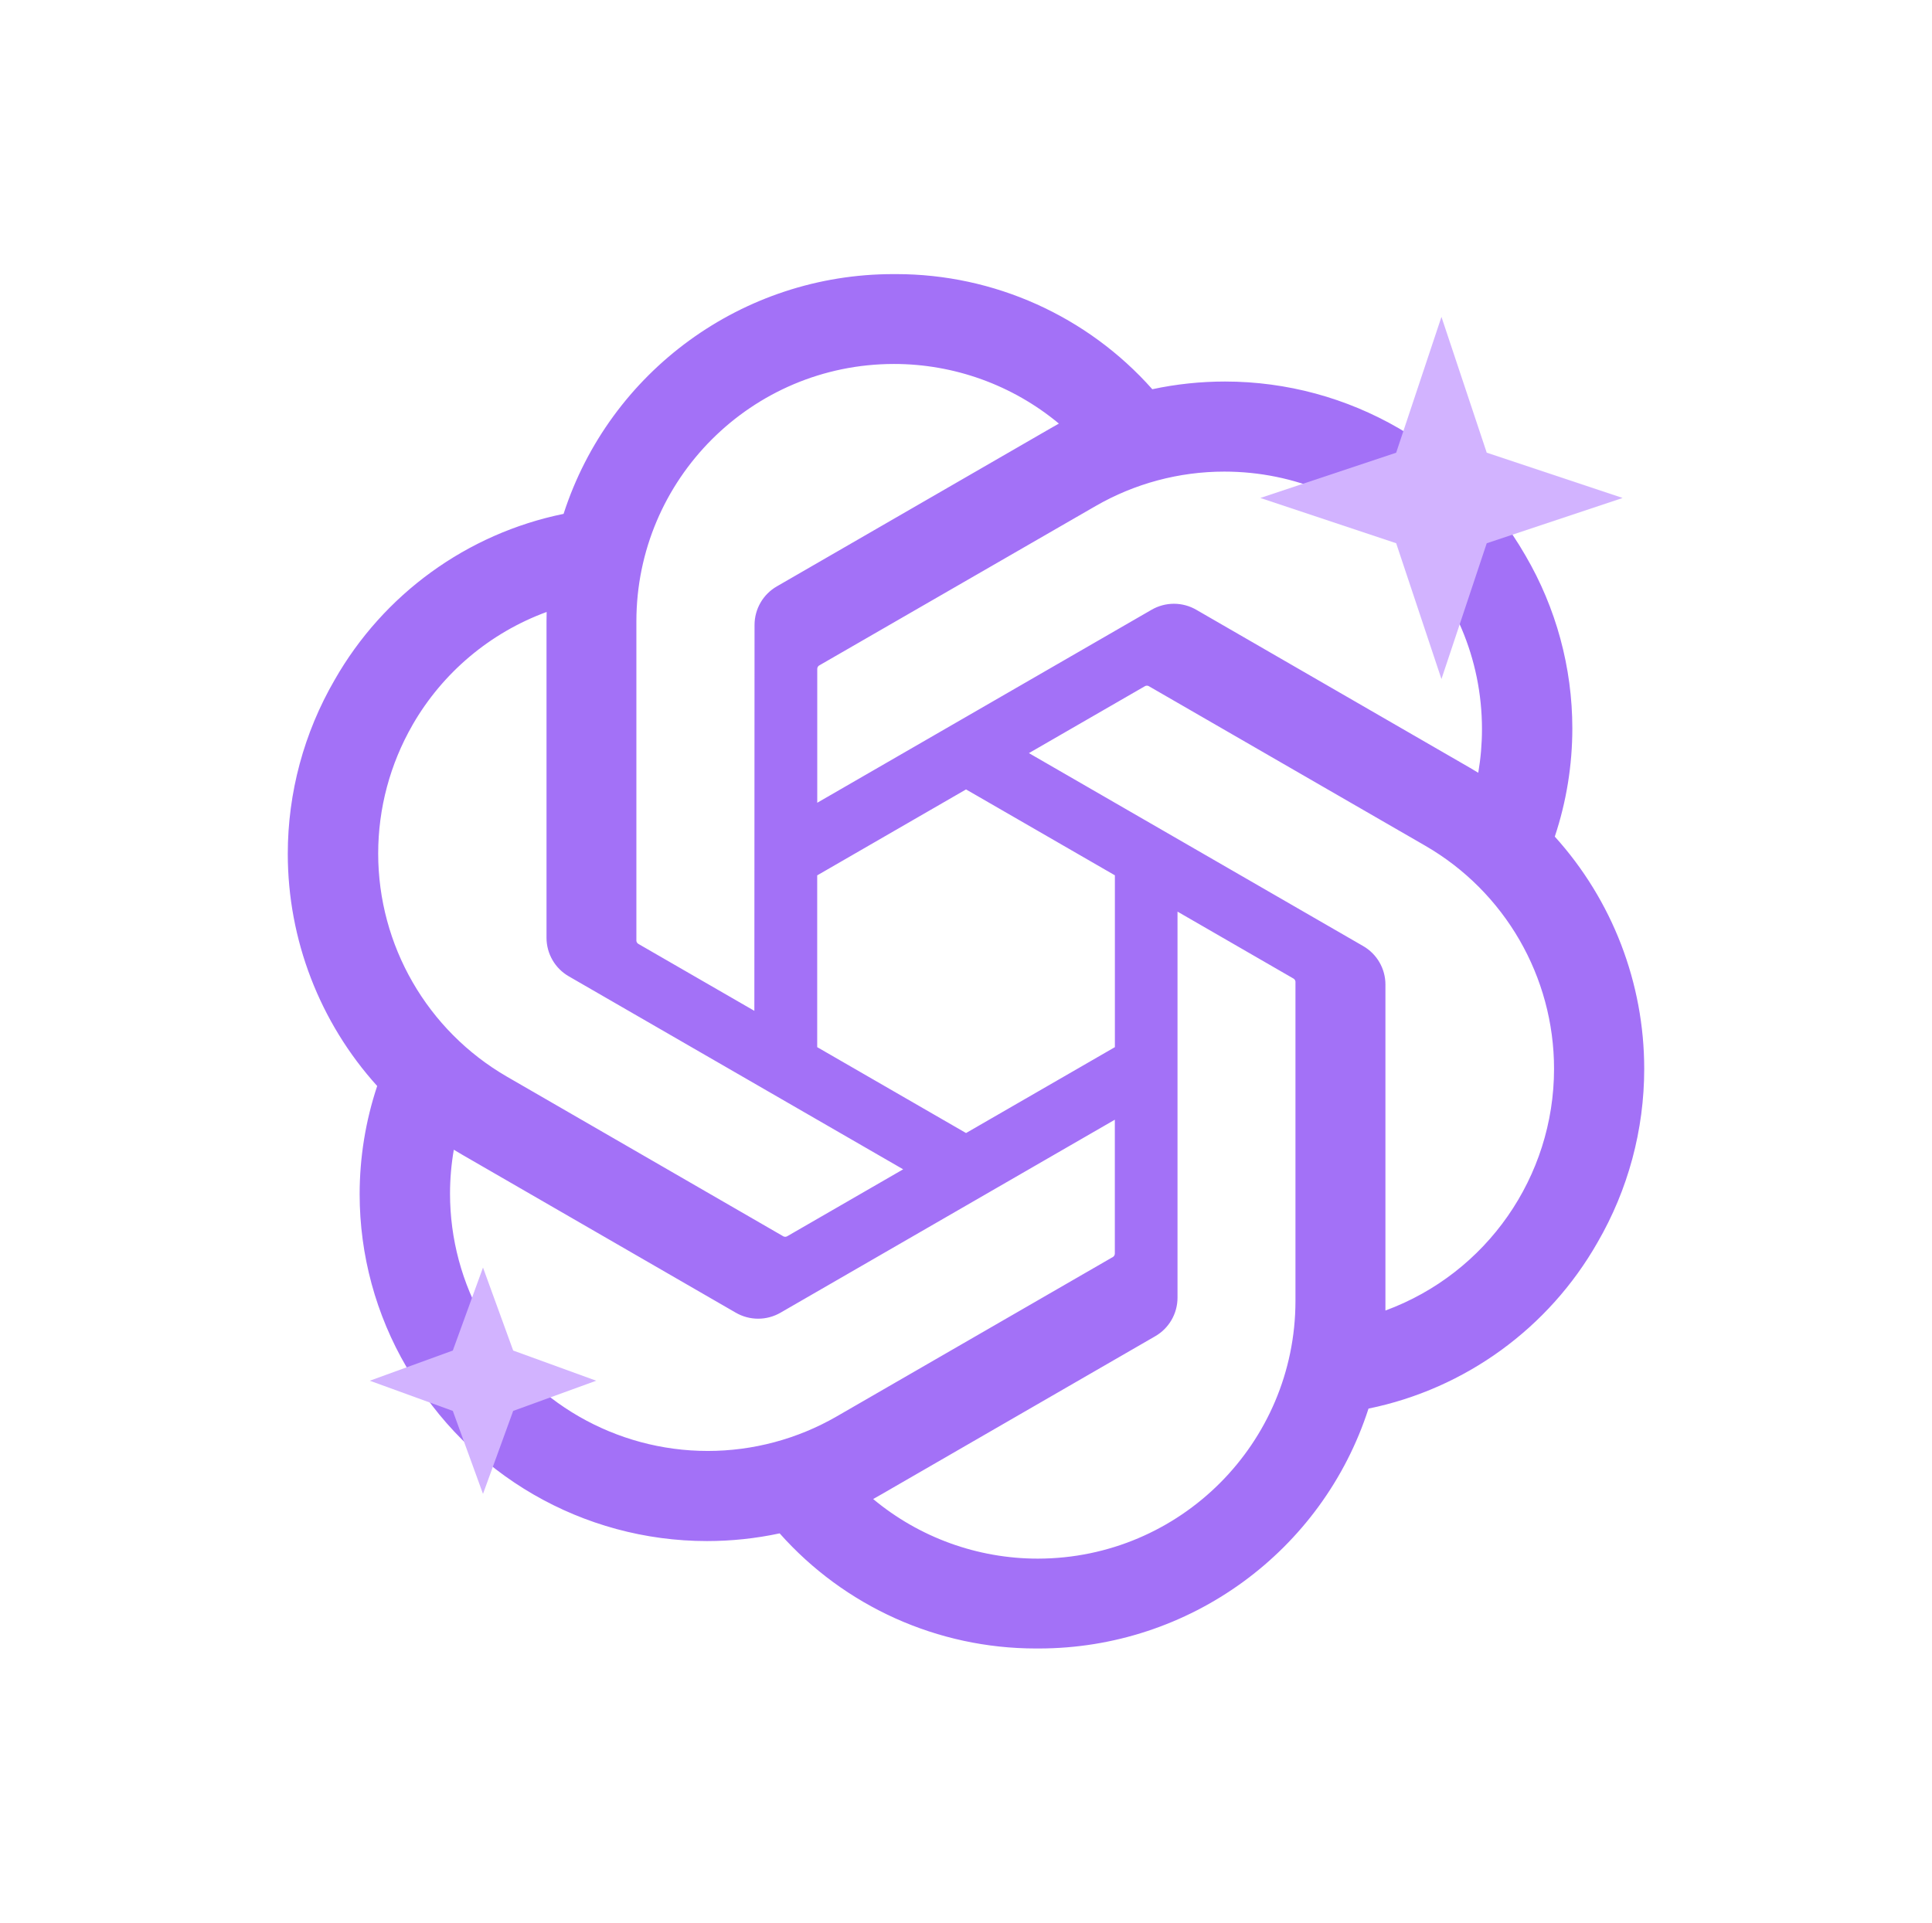
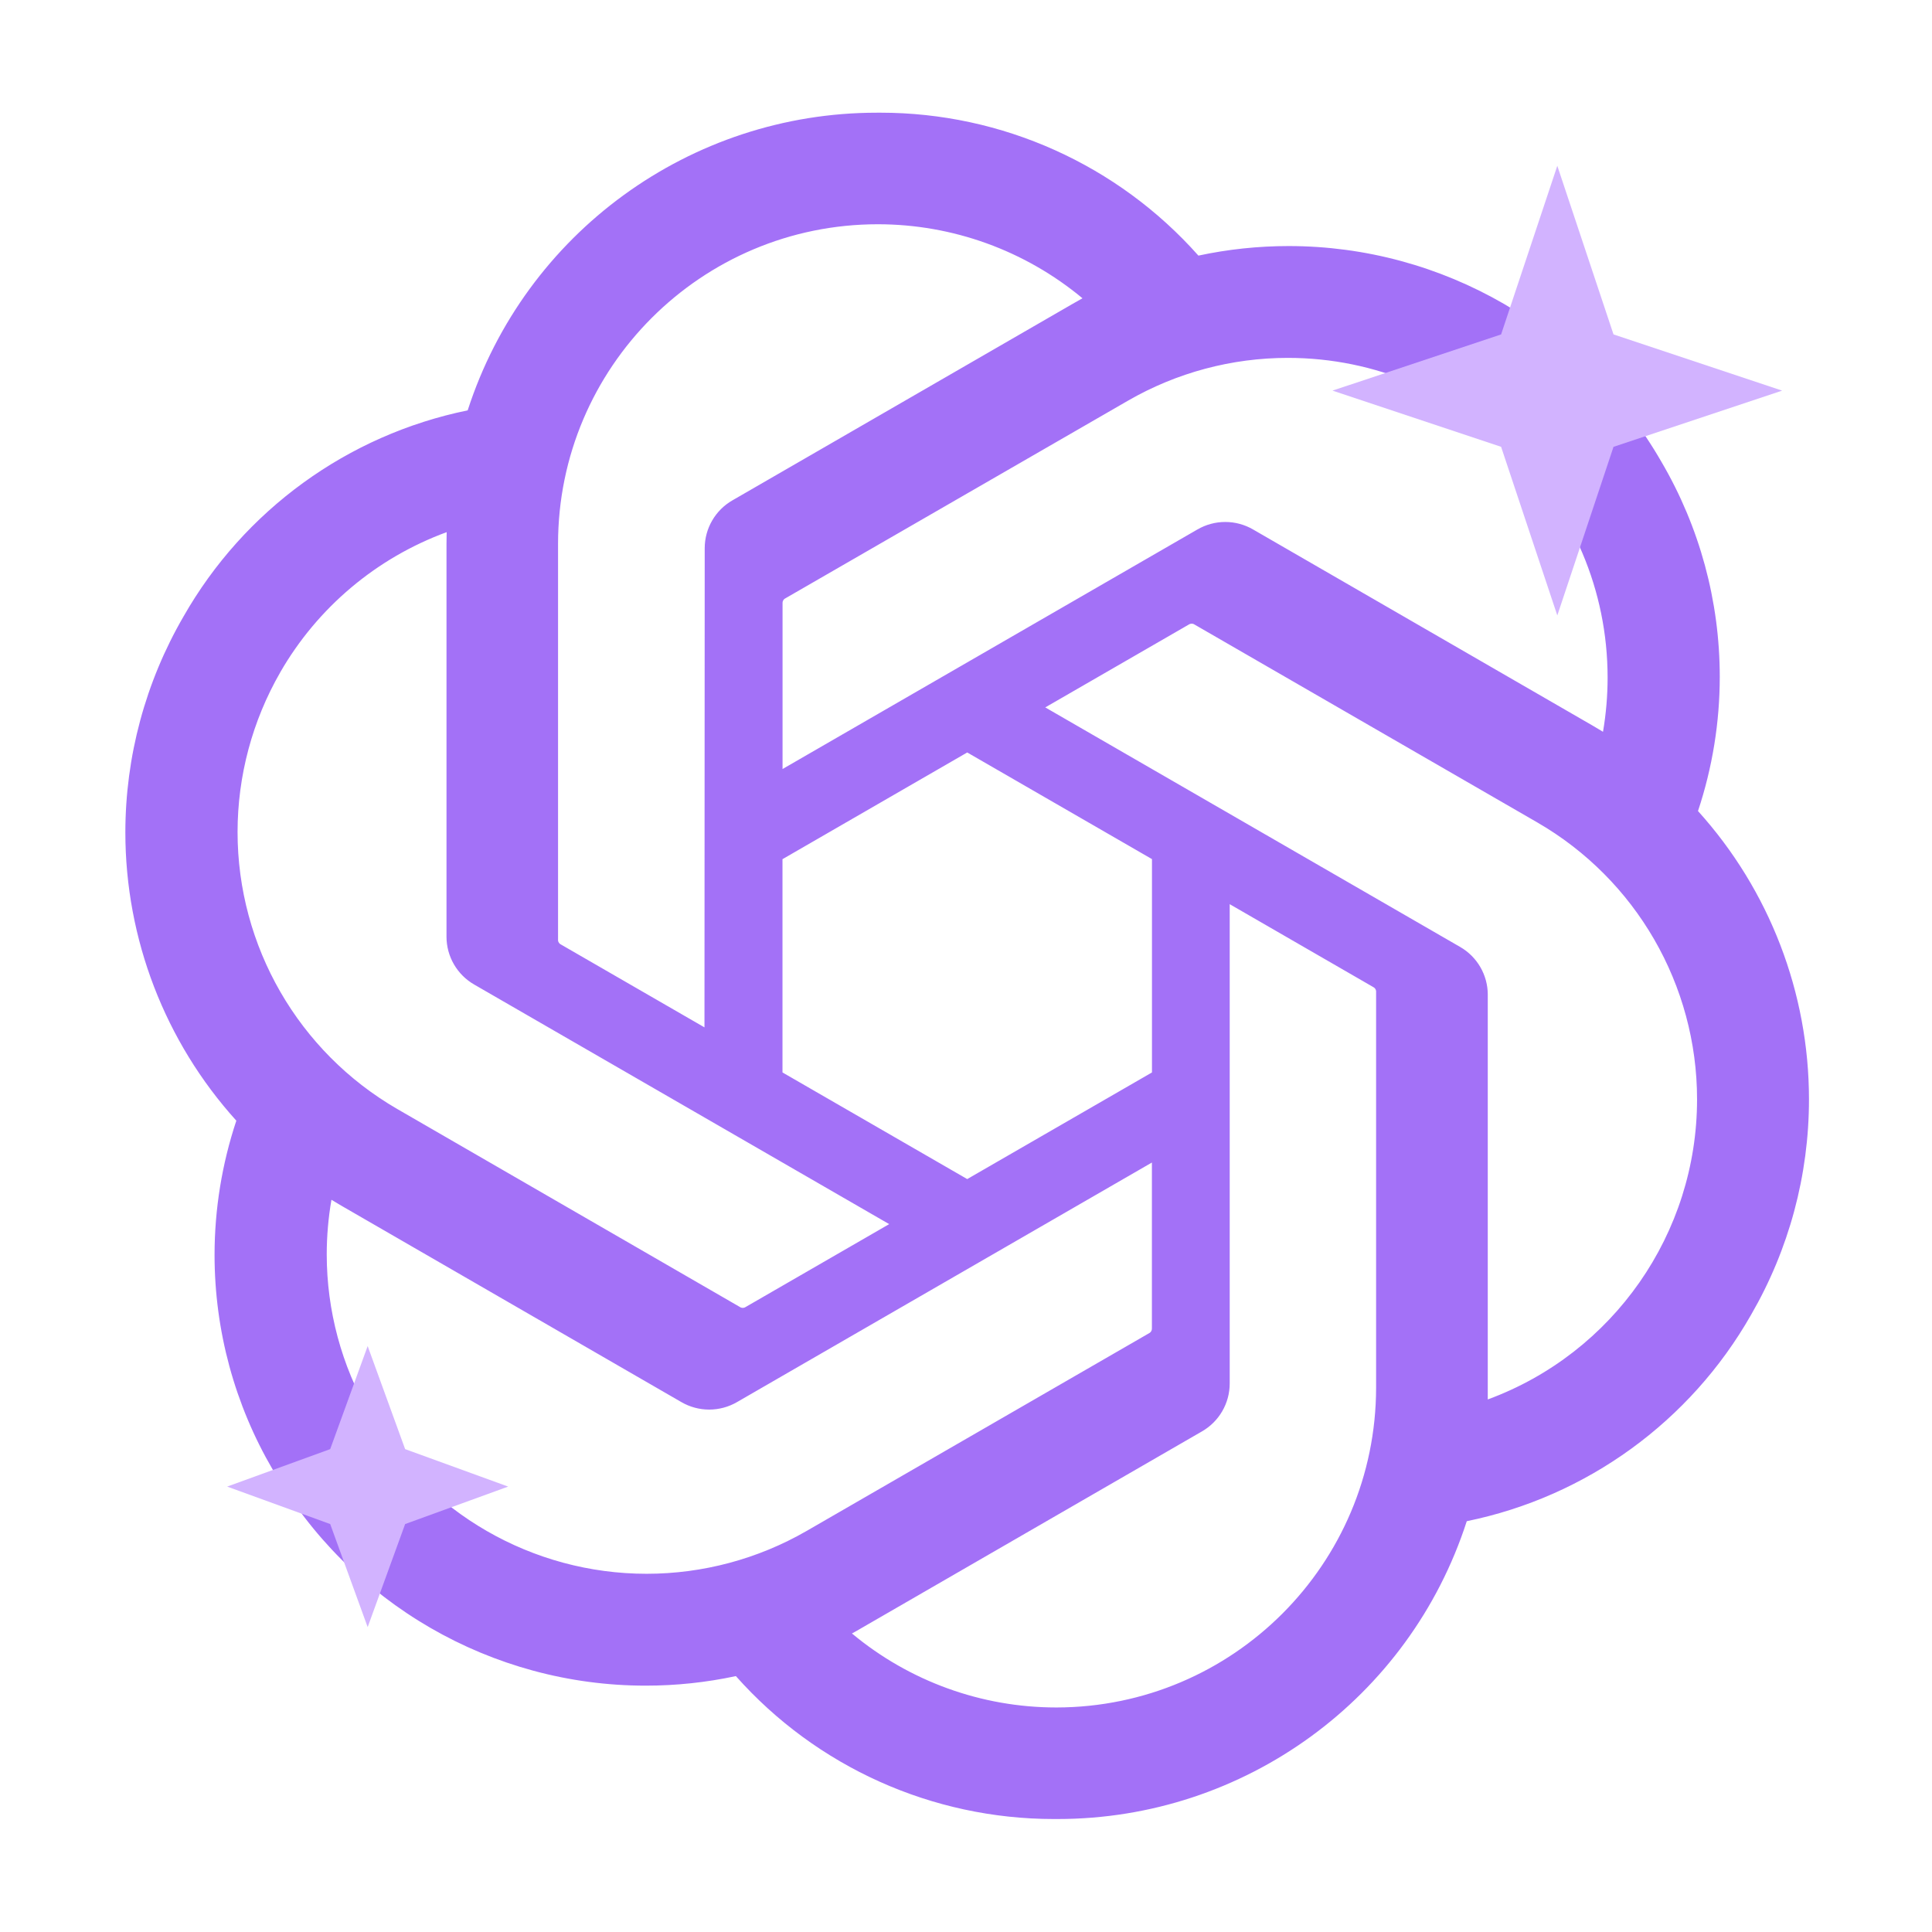
- <svg xmlns="http://www.w3.org/2000/svg" shape-rendering="geometricPrecision" text-rendering="geometricPrecision" image-rendering="optimizeQuality" fill-rule="evenodd" clip-rule="evenodd" viewBox="0 0 512 509.639">
+ <svg xmlns="http://www.w3.org/2000/svg" shape-rendering="geometricPrecision" text-rendering="geometricPrecision" image-rendering="optimizeQuality" fill-rule="evenodd" clip-rule="evenodd" viewBox="49.5 48.6 412.5 412.5">
  <path fill="#a371f7" fill-rule="nonzero" d="M412.037 221.764a90.834 90.834 0 004.648-28.67 90.79 90.79 0 00-12.443-45.87c-16.37-28.496-46.738-46.089-79.605-46.089-6.466 0-12.943.683-19.264 2.04a90.765 90.765 0 00-67.881-30.515h-.576c-.059.002-.149.002-.216.002-39.807 0-75.108 25.686-87.346 63.554-25.626 5.239-47.748 21.31-60.682 44.03a91.873 91.873 0 00-12.407 46.077 91.833 91.833 0 0023.694 61.553 90.802 90.802 0 00-4.649 28.67 90.804 90.804 0 0012.442 45.87c16.369 28.504 46.74 46.087 79.61 46.087a91.81 91.81 0 0019.253-2.04 90.783 90.783 0 0067.887 30.516h.576l.234-.001c39.829 0 75.119-25.686 87.357-63.588 25.626-5.242 47.748-21.312 60.682-44.033a91.718 91.718 0 0012.383-46.035 91.83 91.83 0 00-23.693-61.553l-.004-.005zM275.102 413.161h-.094a68.146 68.146 0 01-43.611-15.8 56.936 56.936 0 002.155-1.221l72.54-41.901a11.799 11.799 0 005.962-10.251V241.651l30.661 17.704c.326.163.55.479.596.84v84.693c-.042 37.653-30.554 68.198-68.21 68.273h.001zm-146.689-62.649a68.128 68.128 0 01-9.152-34.085c0-3.904.341-7.817 1.005-11.663.539.323 1.48.897 2.155 1.285l72.54 41.901a11.832 11.832 0 0011.918-.002l88.563-51.137v35.408a1.1 1.1 0 01-.438.94l-73.33 42.339a68.43 68.43 0 01-34.11 9.12 68.359 68.359 0 01-59.15-34.11l-.001.004zm-19.083-158.36a68.044 68.044 0 0135.538-29.934c0 .625-.036 1.731-.036 2.5v83.801l-.001.07a11.79 11.79 0 005.954 10.242l88.564 51.13-30.661 17.704a1.096 1.096 0 01-1.034.093l-73.337-42.375a68.36 68.36 0 01-34.095-59.143 68.412 68.412 0 019.112-34.085l-.004-.003zm251.907 58.621l-88.563-51.137 30.661-17.697a1.097 1.097 0 011.034-.094l73.337 42.339c21.109 12.195 34.132 34.746 34.132 59.132 0 28.604-17.849 54.199-44.686 64.078v-86.308c.004-.032.004-.065.004-.096 0-4.219-2.261-8.119-5.919-10.217zm30.518-45.93c-.539-.331-1.48-.898-2.155-1.286l-72.54-41.901a11.842 11.842 0 00-5.958-1.611c-2.092 0-4.15.558-5.957 1.611l-88.564 51.137v-35.408l-.001-.061a1.1 1.1 0 01.44-.88l73.33-42.303a68.301 68.301 0 0134.108-9.129c37.704 0 68.281 30.577 68.281 68.281a68.69 68.69 0 01-.984 11.545v.005zm-191.843 63.109l-30.668-17.704a1.09 1.09 0 01-.596-.84v-84.692c.016-37.685 30.593-68.236 68.281-68.236a68.332 68.332 0 0143.689 15.804 63.09 63.09 0 00-2.155 1.222l-72.54 41.9a11.794 11.794 0 00-5.961 10.248v.068l-.05 102.23zm16.655-35.91l39.445-22.782 39.444 22.767v45.55l-39.444 22.767-39.445-22.767v-45.535z" />
  <g fill="#d2b3ff">
    <path d="M382 84l12 36 36 12-36 12-12 36-12-36-36-12 36-12z" />
    <path d="M128 336l8 22 22 8-22 8-8 22-8-22-22-8 22-8z" />
  </g>
</svg>
